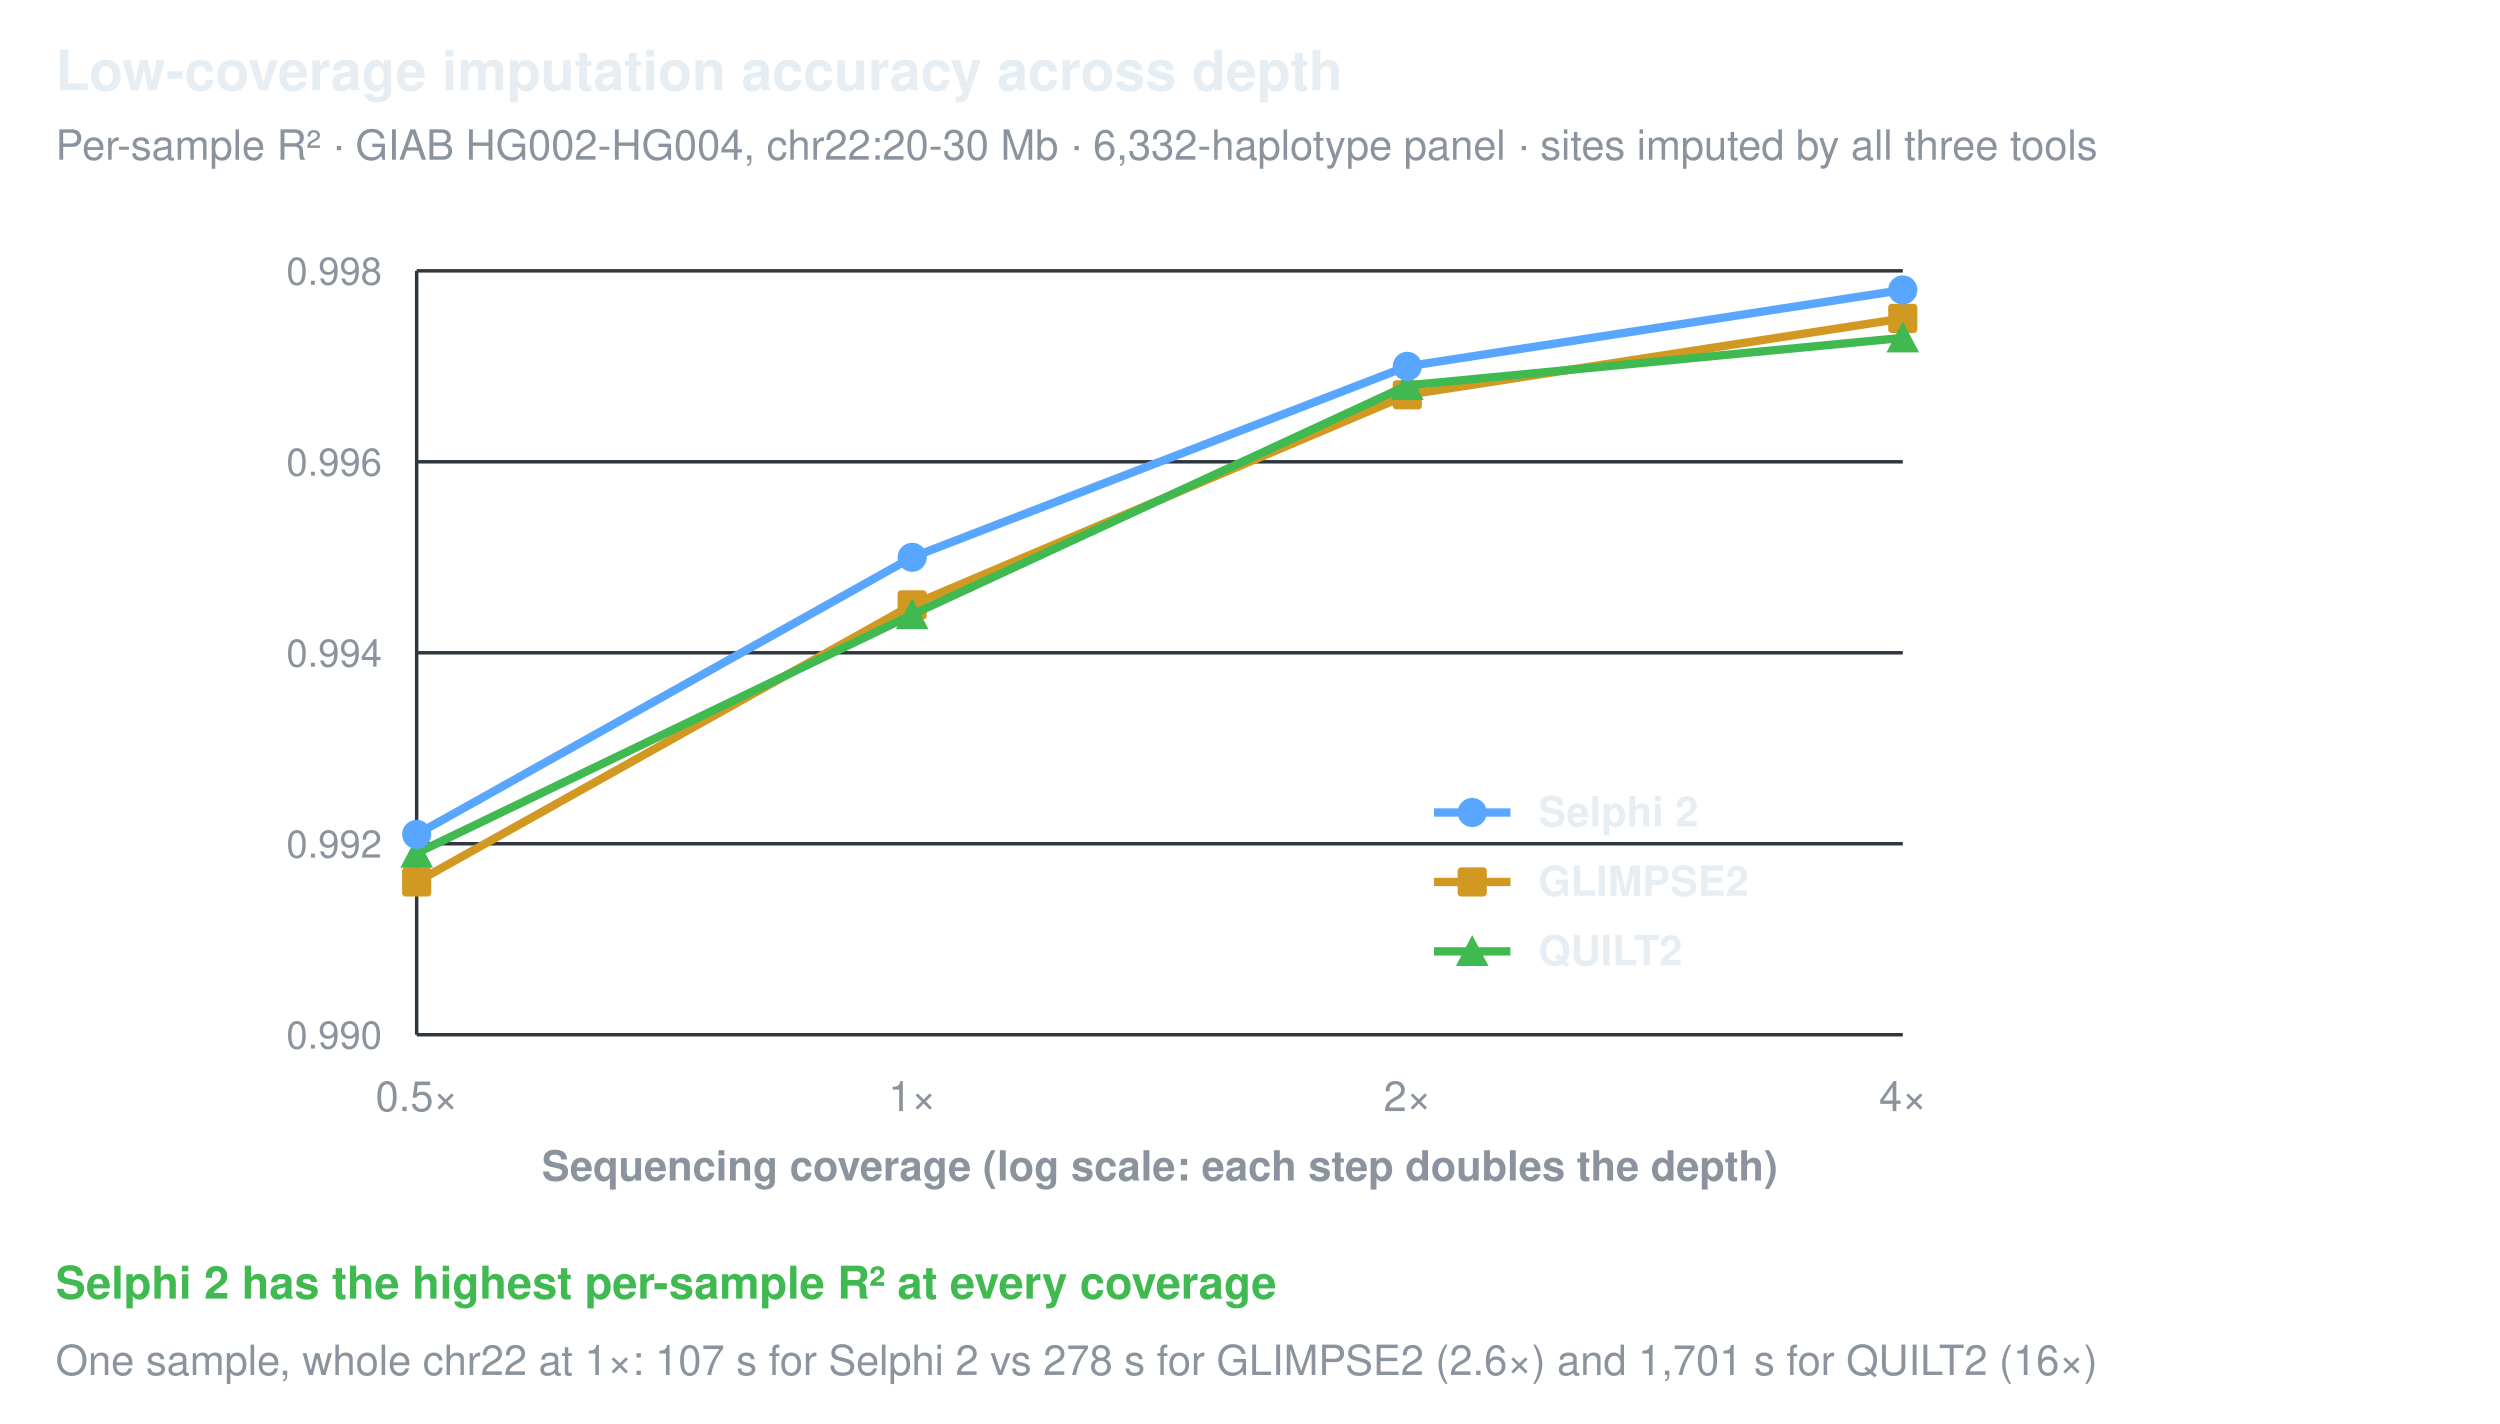
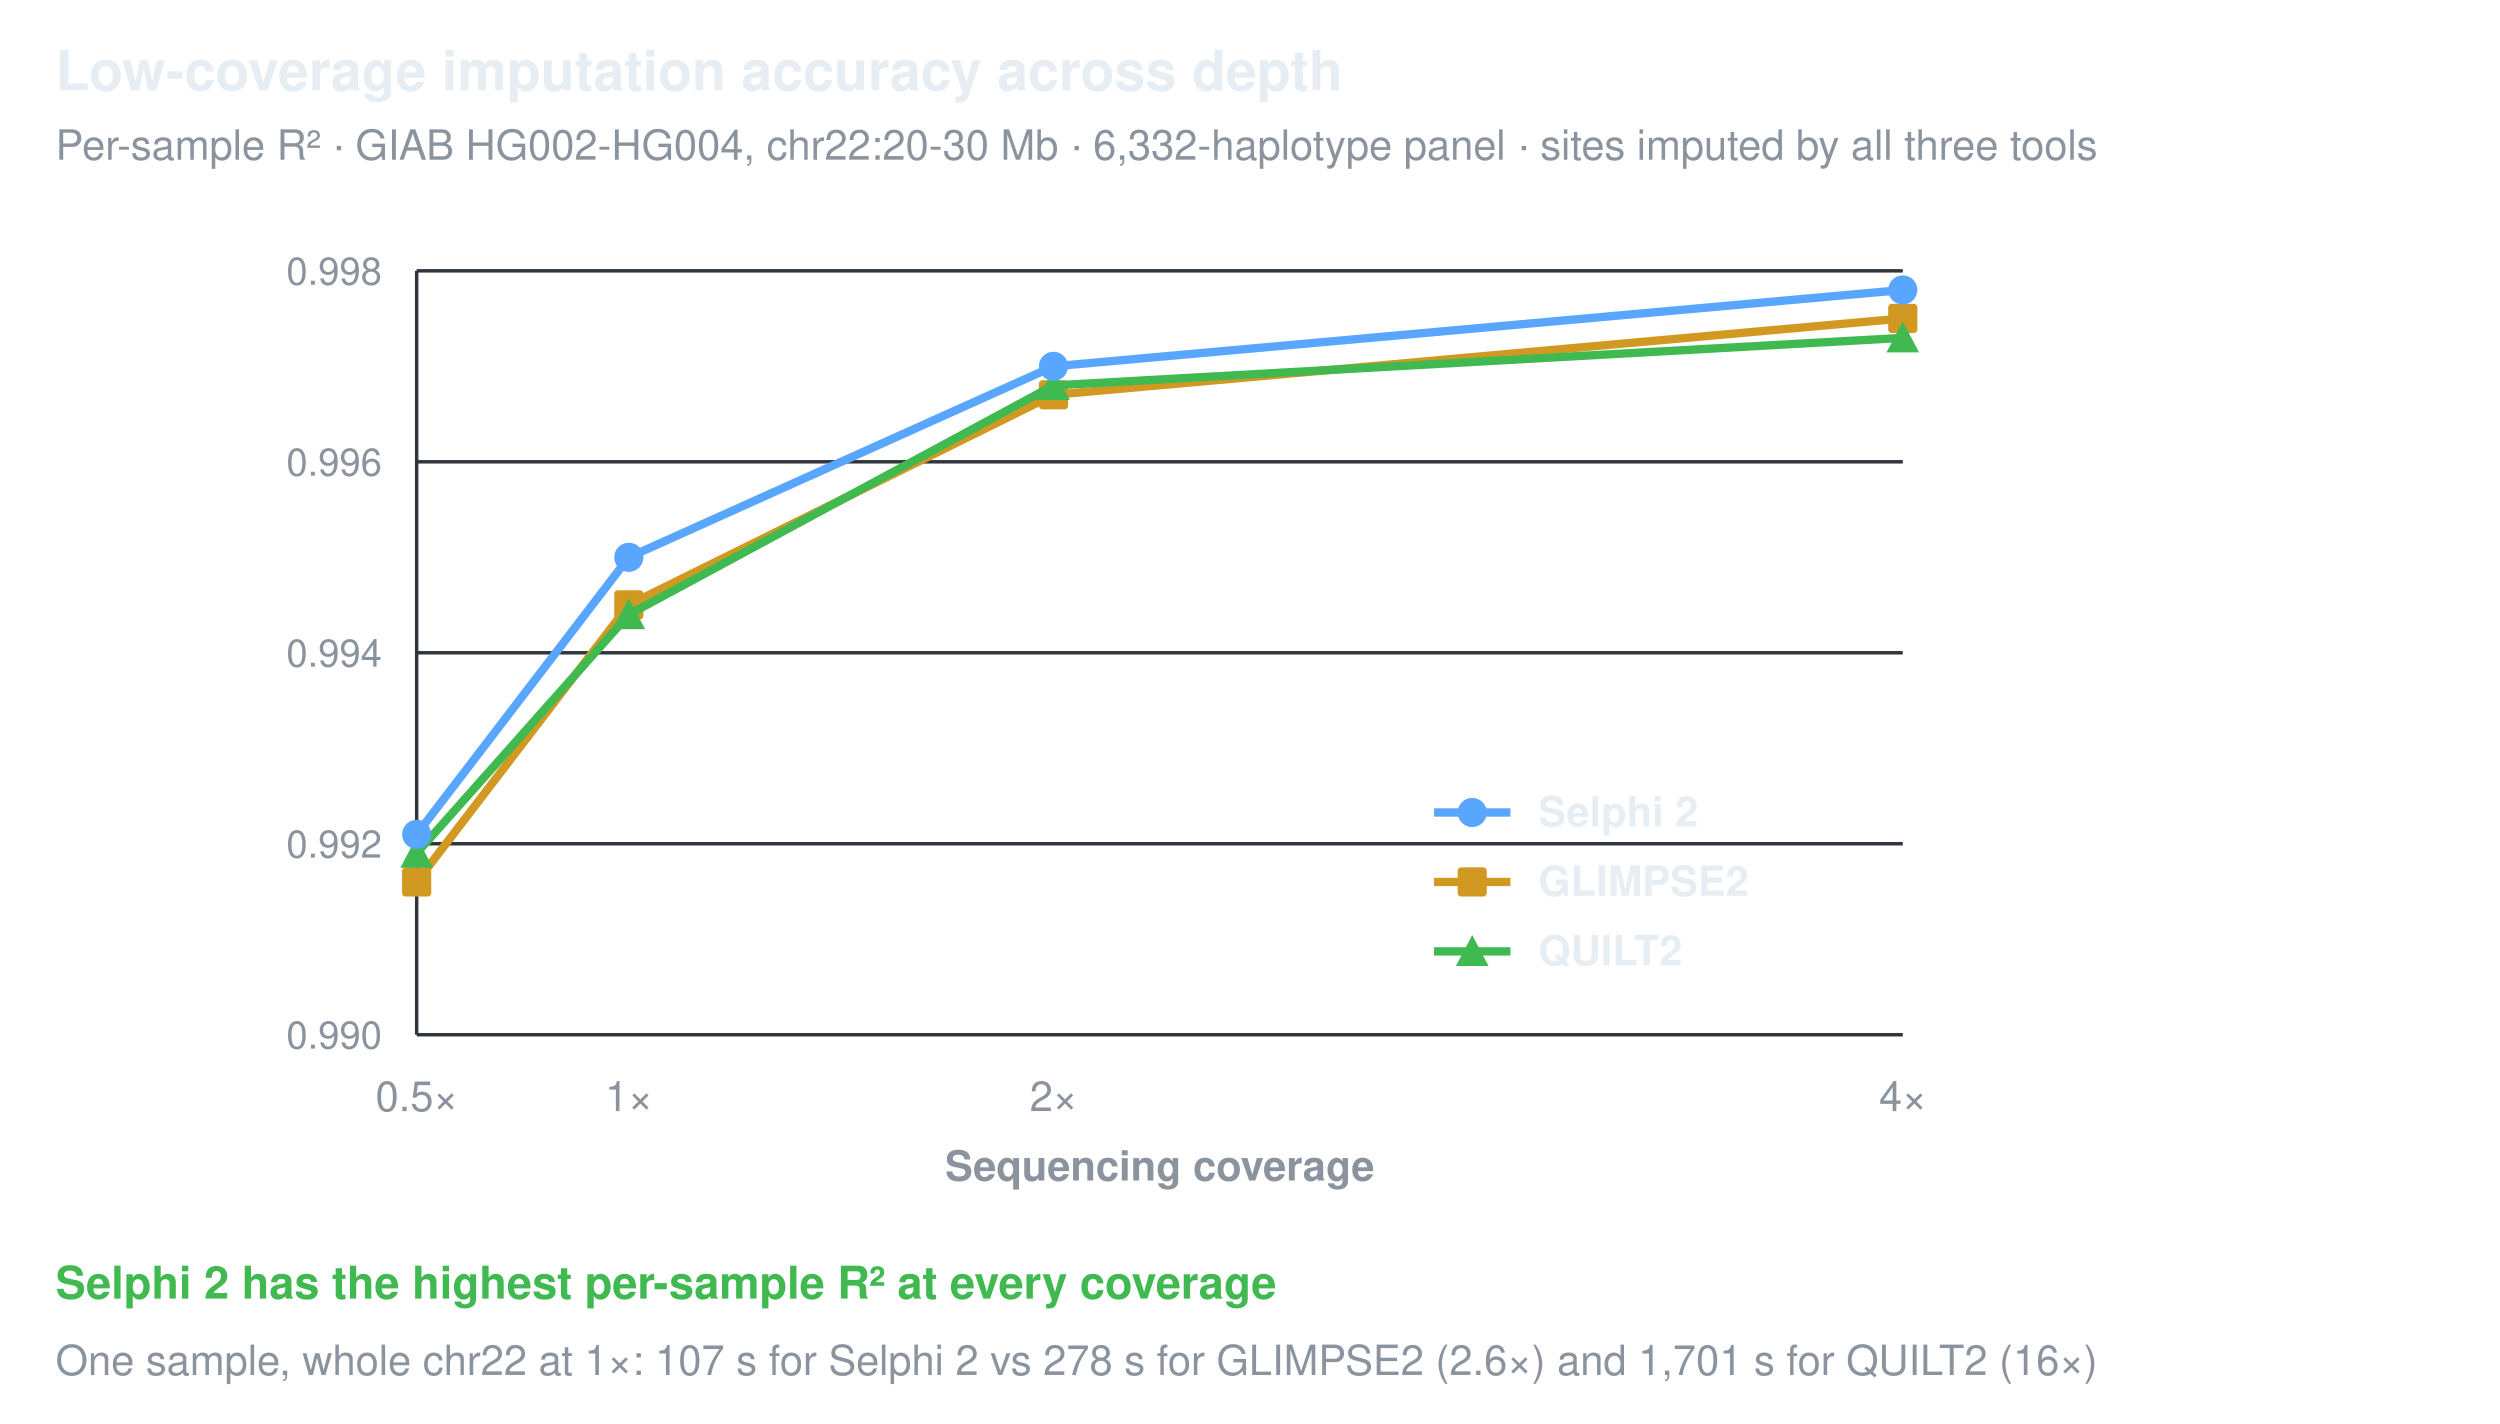
<svg xmlns="http://www.w3.org/2000/svg" viewBox="0 0 720 410" font-family="-apple-system, BlinkMacSystemFont, 'Segoe UI', Helvetica, Arial, sans-serif">
  <text x="16" y="26" fill="#e6edf3" font-size="16" font-weight="700">Low-coverage imputation accuracy across depth</text>
  <text x="16" y="46" fill="#8b949e" font-size="12">Per-sample R² · GIAB HG002-HG004, chr22:20-30 Mb · 6,332-haplotype panel · sites imputed by all three tools</text>
  <line x1="120" y1="298.0" x2="548" y2="298.0" stroke="#30363d" stroke-width="1" />
  <text x="110" y="302.0" text-anchor="end" fill="#8b949e" font-size="11">0.990</text>
  <line x1="120" y1="243.0" x2="548" y2="243.0" stroke="#30363d" stroke-width="1" />
  <text x="110" y="247.0" text-anchor="end" fill="#8b949e" font-size="11">0.992</text>
  <line x1="120" y1="188.0" x2="548" y2="188.0" stroke="#30363d" stroke-width="1" />
  <text x="110" y="192.0" text-anchor="end" fill="#8b949e" font-size="11">0.994</text>
  <line x1="120" y1="133.0" x2="548" y2="133.0" stroke="#30363d" stroke-width="1" />
  <text x="110" y="137.0" text-anchor="end" fill="#8b949e" font-size="11">0.996</text>
  <line x1="120" y1="78.0" x2="548" y2="78.0" stroke="#30363d" stroke-width="1" />
  <text x="110" y="82.0" text-anchor="end" fill="#8b949e" font-size="11">0.998</text>
  <text x="120.0" y="320" text-anchor="middle" fill="#8b949e" font-size="12">0.5×</text>
-   <text x="262.7" y="320" text-anchor="middle" fill="#8b949e" font-size="12">1×</text>
-   <text x="405.3" y="320" text-anchor="middle" fill="#8b949e" font-size="12">2×</text>
+   <text x="181.1" y="320" text-anchor="middle" fill="#8b949e" font-size="12">1×</text>
+   <text x="303.4" y="320" text-anchor="middle" fill="#8b949e" font-size="12">2×</text>
  <text x="548.0" y="320" text-anchor="middle" fill="#8b949e" font-size="12">4×</text>
-   <text x="334.0" y="340" text-anchor="middle" fill="#8b949e" font-size="12" font-weight="600">Sequencing coverage (log scale: each step doubles the depth)</text>
+   <text x="334.0" y="340" text-anchor="middle" fill="#8b949e" font-size="12" font-weight="600">Sequencing coverage</text>
  <line x1="120" y1="78" x2="120" y2="298" stroke="#30363d" stroke-width="1" />
-   <polyline points="120.0,254.0 262.7,174.2 405.3,113.7 548.0,91.7" fill="none" stroke="#d29922" stroke-width="2.4" />
+   <polyline points="120.0,254.0 181.1,174.2 303.4,113.7 548.0,91.7" fill="none" stroke="#d29922" stroke-width="2.4" />
  <rect x="115.8" y="249.8" width="8.4" height="8.4" rx="1" fill="#d29922" />
-   <rect x="258.5" y="170.0" width="8.4" height="8.4" rx="1" fill="#d29922" />
-   <rect x="401.1" y="109.5" width="8.4" height="8.4" rx="1" fill="#d29922" />
+   <rect x="176.9" y="170.0" width="8.4" height="8.4" rx="1" fill="#d29922" />
+   <rect x="299.2" y="109.5" width="8.4" height="8.4" rx="1" fill="#d29922" />
  <rect x="543.8" y="87.5" width="8.4" height="8.4" rx="1" fill="#d29922" />
-   <polyline points="120.0,245.7 262.7,177.0 405.3,111.0 548.0,97.3" fill="none" stroke="#3fb950" stroke-width="2.4" />
+   <polyline points="120.0,245.7 181.1,177.0 303.4,111.0 548.0,97.3" fill="none" stroke="#3fb950" stroke-width="2.4" />
  <polygon points="120.0,241.0 115.3,249.9 124.7,249.9" fill="#3fb950" />
-   <polygon points="262.7,172.3 258.0,181.2 267.4,181.2" fill="#3fb950" />
-   <polygon points="405.3,106.3 400.6,115.2 410.0,115.2" fill="#3fb950" />
+   <polygon points="181.1,172.3 176.4,181.2 185.8,181.2" fill="#3fb950" />
+   <polygon points="303.4,106.3 298.7,115.2 308.1,115.2" fill="#3fb950" />
  <polygon points="548.0,92.6 543.3,101.5 552.7,101.5" fill="#3fb950" />
-   <polyline points="120.0,240.3 262.7,160.5 405.3,105.5 548.0,83.5" fill="none" stroke="#58a6ff" stroke-width="2.4" />
+   <polyline points="120.0,240.3 181.1,160.5 303.4,105.5 548.0,83.5" fill="none" stroke="#58a6ff" stroke-width="2.4" />
  <circle cx="120.0" cy="240.3" r="4.2" fill="#58a6ff" />
-   <circle cx="262.7" cy="160.5" r="4.2" fill="#58a6ff" />
-   <circle cx="405.3" cy="105.5" r="4.2" fill="#58a6ff" />
+   <circle cx="181.1" cy="160.5" r="4.2" fill="#58a6ff" />
+   <circle cx="303.4" cy="105.5" r="4.2" fill="#58a6ff" />
  <circle cx="548.0" cy="83.5" r="4.2" fill="#58a6ff" />
  <line x1="413" y1="234" x2="435" y2="234" stroke="#58a6ff" stroke-width="2.4" />
  <circle cx="424.0" cy="234.0" r="4.2" fill="#58a6ff" />
  <text x="443" y="238" fill="#e6edf3" font-size="12" font-weight="600">Selphi 2</text>
  <line x1="413" y1="254" x2="435" y2="254" stroke="#d29922" stroke-width="2.4" />
  <rect x="419.8" y="249.8" width="8.4" height="8.4" rx="1" fill="#d29922" />
  <text x="443" y="258" fill="#e6edf3" font-size="12" font-weight="600">GLIMPSE2</text>
  <line x1="413" y1="274" x2="435" y2="274" stroke="#3fb950" stroke-width="2.4" />
  <polygon points="424.0,269.3 419.3,278.2 428.7,278.2" fill="#3fb950" />
  <text x="443" y="278" fill="#e6edf3" font-size="12" font-weight="600">QUILT2</text>
  <text x="16" y="374" fill="#3fb950" font-size="13" font-weight="700">Selphi 2 has the highest per-sample R² at every coverage</text>
  <text x="16" y="396" fill="#8b949e" font-size="12">One sample, whole chr22 at 1×: 107 s for Selphi 2 vs 278 s for GLIMPSE2 (2.6×) and 1,701 s for QUILT2 (16×)</text>
</svg>
